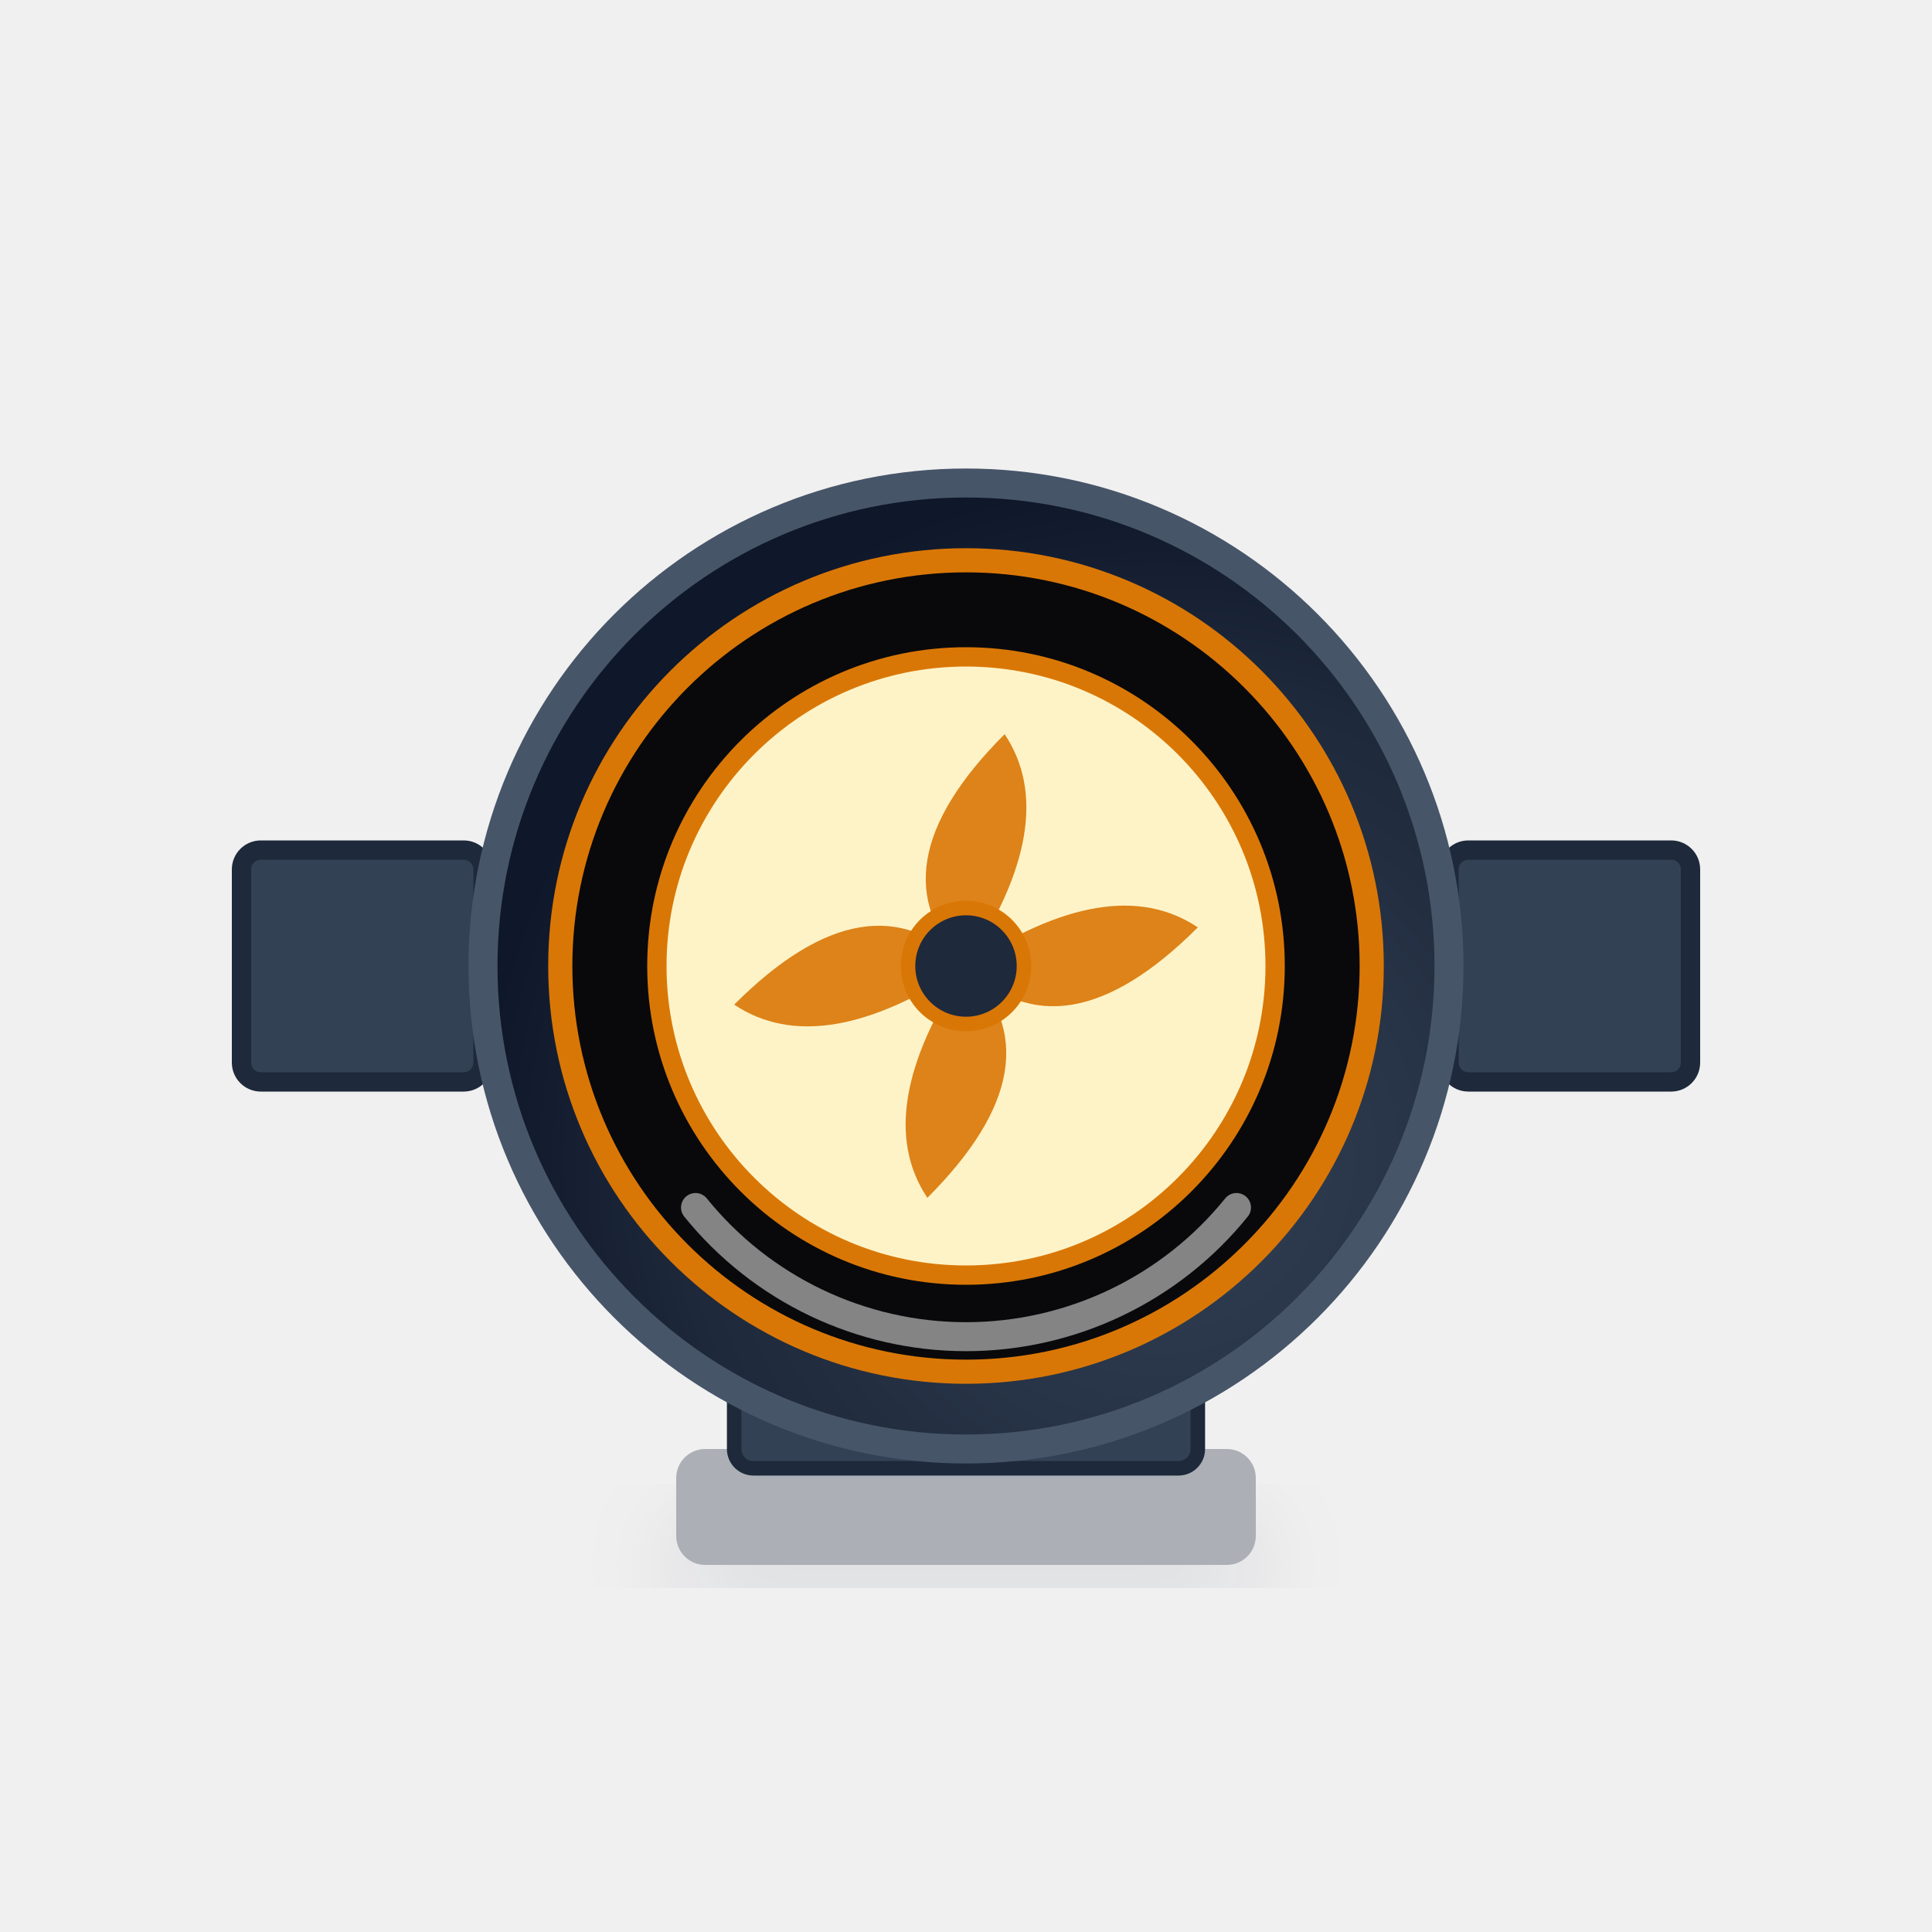
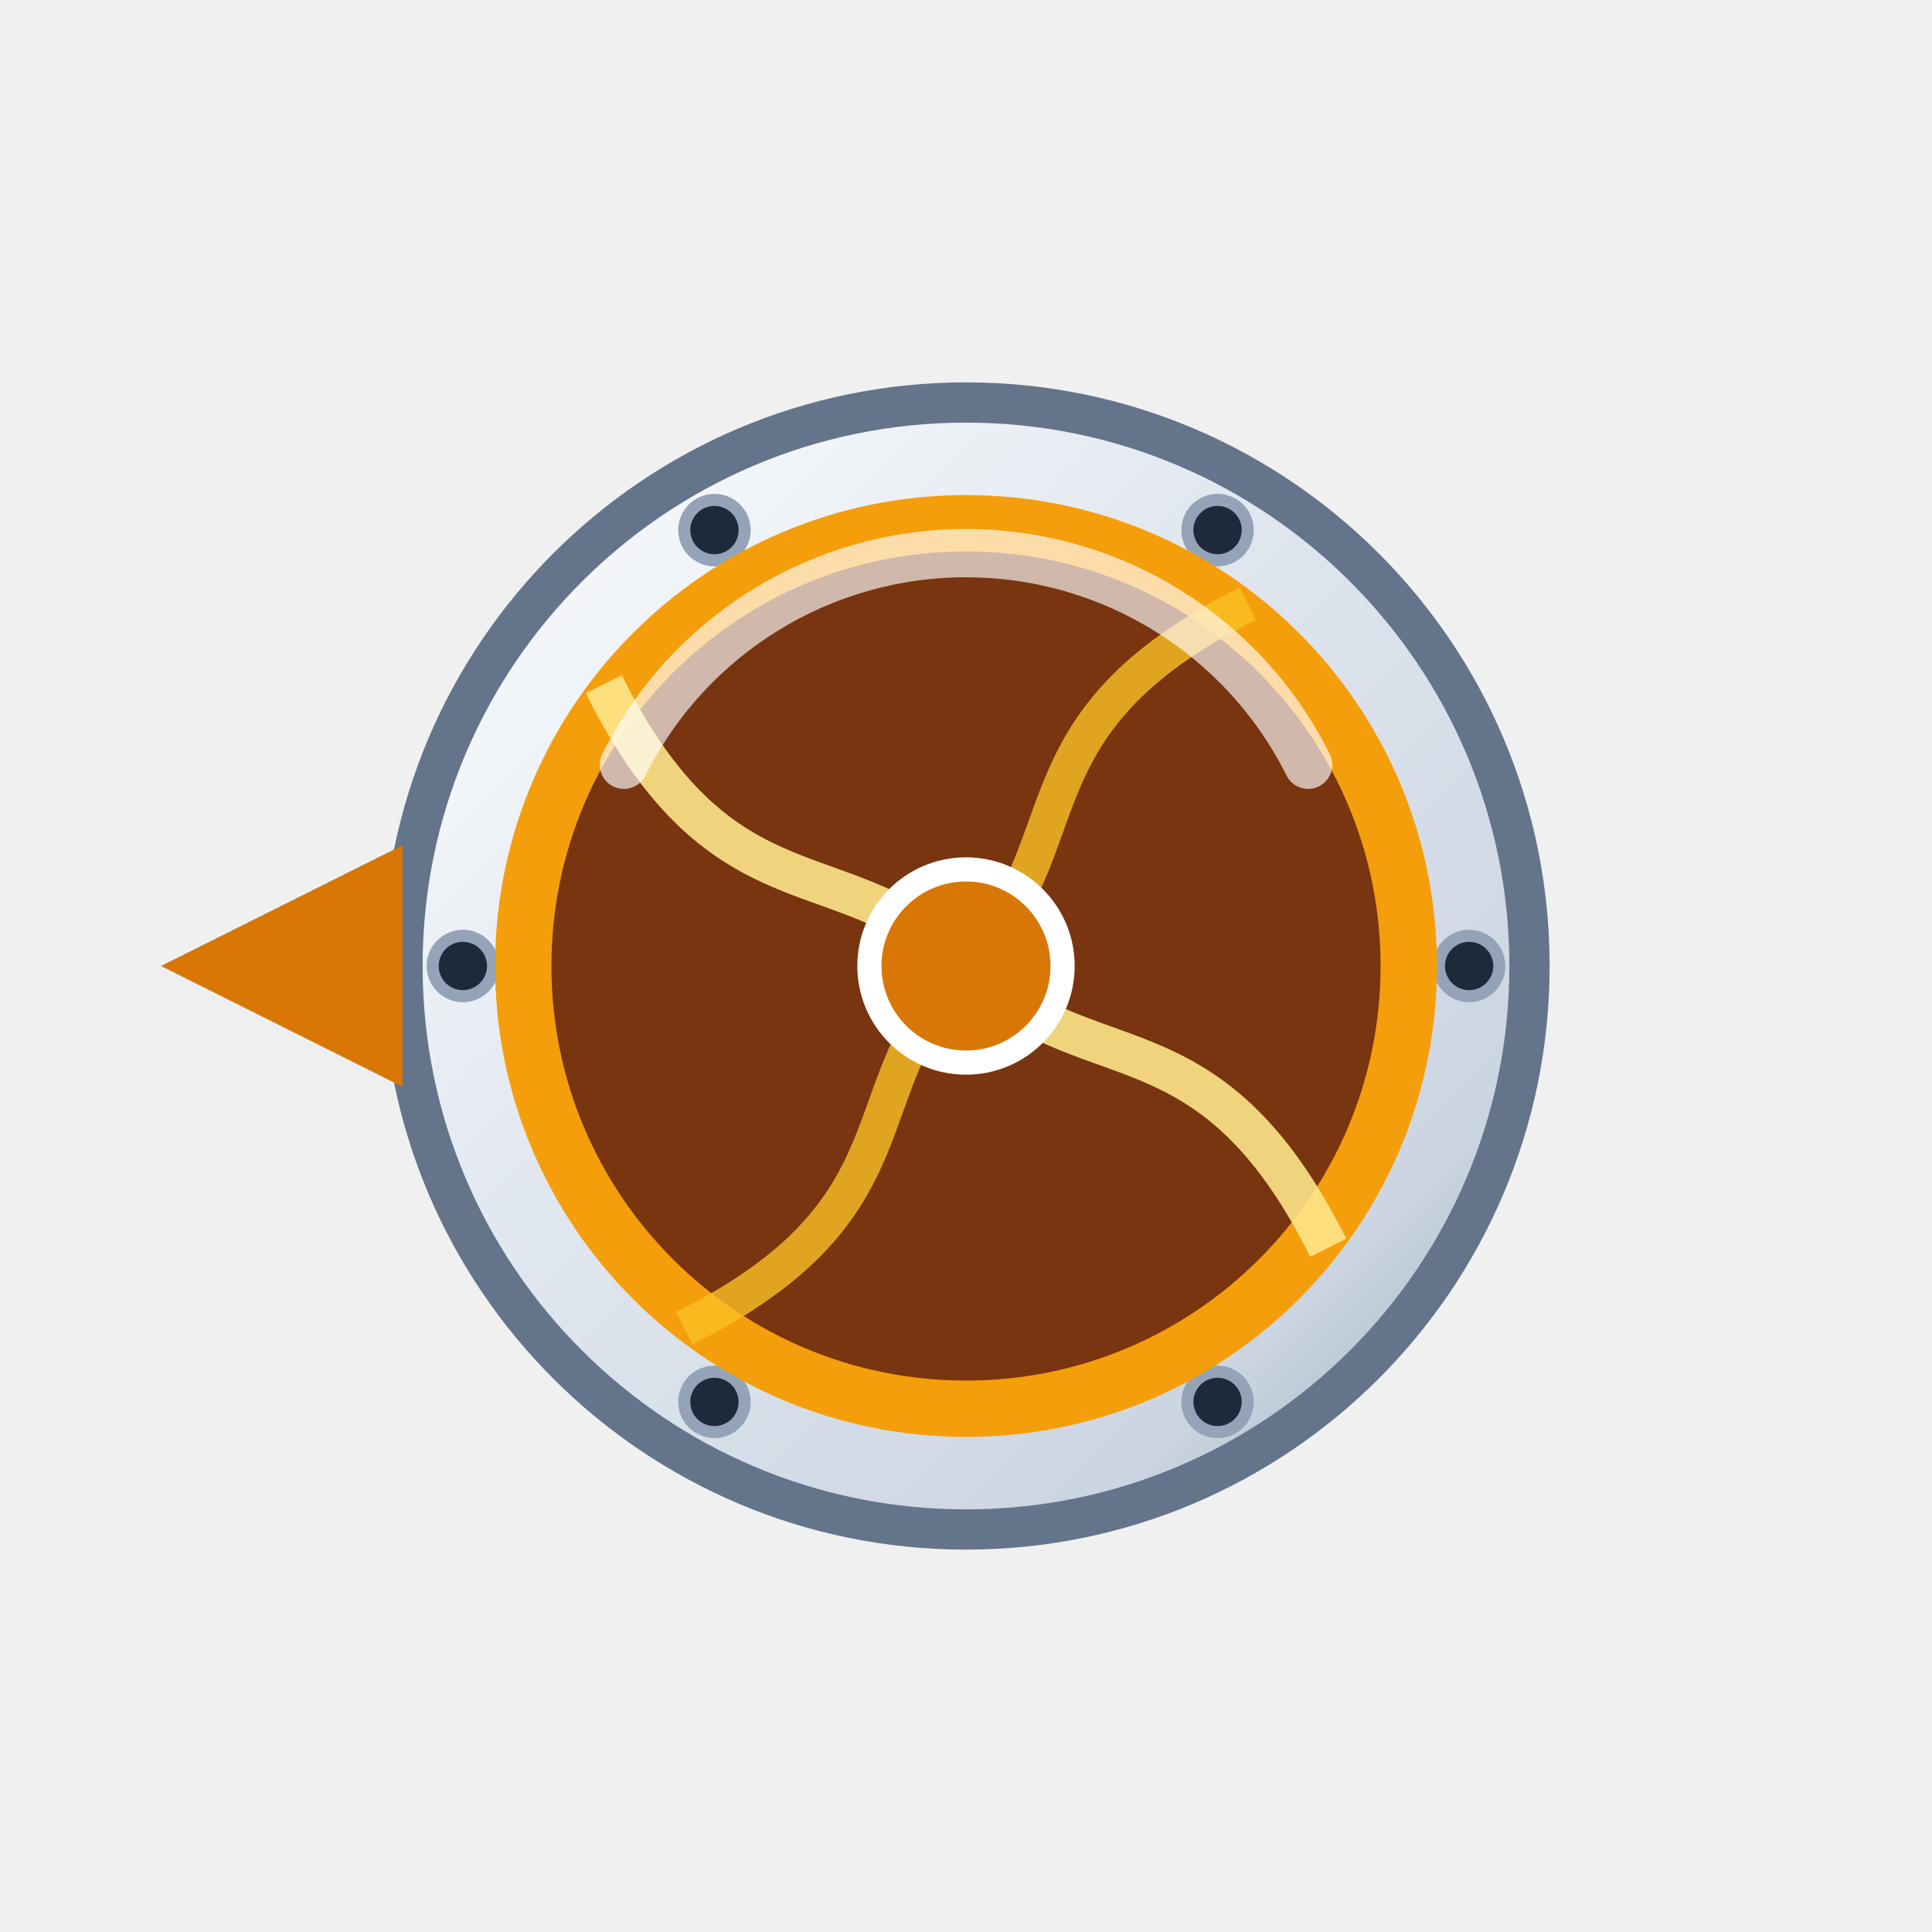
- <svg xmlns="http://www.w3.org/2000/svg" viewBox="0 0 200 200" width="200" height="200">
+ <svg xmlns="http://www.w3.org/2000/svg" viewBox="0 0 48 48" width="48" height="48">
  <defs>
-     <filter id="bottomShadow" x="-20%" y="-20%" width="140%" height="140%">
-       <feDropShadow dx="0" dy="6" stdDeviation="5" flood-color="#0b2545" flood-opacity="0.28" />
-     </filter>
-     <radialGradient id="pumpVoluteGrad" cx="30%" cy="30%" r="70%">
-       <stop offset="0%" stop-color="#334155" />
-       <stop offset="70%" stop-color="#1e293b" />
-       <stop offset="100%" stop-color="#0f172a" />
-     </radialGradient>
+     <linearGradient id="metalRingGrad" x1="0%" y1="0%" x2="100%" y2="100%">
+       <stop offset="0%" stop-color="#FFFFFF" />
+       <stop offset="40%" stop-color="#E2E8F0" />
+       <stop offset="80%" stop-color="#CBD5E1" />
+       <stop offset="100%" stop-color="#94A3B8" />
+     </linearGradient>
  </defs>
-   <rect x="70" y="150" width="60" height="12" rx="3" fill="#0f172a" opacity="0.3" filter="url(#bottomShadow)" />
-   <rect x="76" y="142" width="48" height="10" rx="2" fill="#334155" stroke="#1e293b" stroke-width="1.5" />
-   <g transform="translate(100, 100) rotate(180) translate(-100, -100)">
-     <rect x="25" y="88" width="25" height="24" rx="2" fill="#334155" stroke="#1e293b" stroke-width="2" />
-     <rect x="150" y="88" width="25" height="24" rx="2" fill="#334155" stroke="#1e293b" stroke-width="2" />
-     <circle cx="100" cy="100" r="50" fill="url(#pumpVoluteGrad)" stroke="#475569" stroke-width="3" />
-     <circle cx="100" cy="100" r="42" fill="#09090b" stroke="#d97706" stroke-width="2.5" />
-     <circle cx="100" cy="100" r="32" fill="#fef3c7" stroke="#d97706" stroke-width="2" />
-     <g transform="translate(100, 100)">
-       <g>
-         <path d="M 0 0 Q 15 -10 24 -4 Q 10 10 0 0 Z" fill="#d97706" opacity="0.9" />
-         <path d="M 0 0 Q -10 15 -4 24 Q 10 10 0 0 Z" fill="#d97706" opacity="0.9" />
-         <path d="M 0 0 Q -15 10 -24 4 Q -10 -10 0 0 Z" fill="#d97706" opacity="0.9" />
-         <path d="M 0 0 Q 10 -15 4 -24 Q -10 -10 0 0 Z" fill="#d97706" opacity="0.9" />
-         <circle cx="0" cy="0" r="6" fill="#1e293b" stroke="#d97706" stroke-width="1.5" />
-       </g>
+   <g transform="translate(24, 24)">
+     <circle cx="0" cy="0" r="14" fill="url(#metalRingGrad)" stroke="#64748B" stroke-width="1" />
+     <circle cx="12.5" cy="0.0" r="0.75" fill="#1E293B" stroke="#94A3B8" stroke-width="0.3" />
+     <circle cx="6.25" cy="10.83" r="0.75" fill="#1E293B" stroke="#94A3B8" stroke-width="0.3" />
+     <circle cx="-6.25" cy="10.83" r="0.75" fill="#1E293B" stroke="#94A3B8" stroke-width="0.3" />
+     <circle cx="-12.5" cy="0.0" r="0.75" fill="#1E293B" stroke="#94A3B8" stroke-width="0.3" />
+     <circle cx="-6.25" cy="-10.83" r="0.75" fill="#1E293B" stroke="#94A3B8" stroke-width="0.3" />
+     <circle cx="6.25" cy="-10.83" r="0.75" fill="#1E293B" stroke="#94A3B8" stroke-width="0.3" />
+     <circle cx="0" cy="0" r="11" fill="#78350F" stroke="#F59E0B" stroke-width="1.4" />
+     <g>
+       <path d="M 0 0 C 3 3, 6 1, 9 7" stroke="#FDE68A" stroke-width="1" fill="none" opacity="0.9" />
+       <path d="M 0 0 C -3 -3, -6 -1, -9 -7" stroke="#FDE68A" stroke-width="1" fill="none" opacity="0.9" />
+       <path d="M 0 0 C 3 -3, 1 -6, 7 -9" stroke="#FBBF24" stroke-width="0.9" fill="none" opacity="0.8" />
+       <path d="M 0 0 C -3 3, -1 6, -7 9" stroke="#FBBF24" stroke-width="0.9" fill="none" opacity="0.8" />
+       <circle cx="0" cy="0" r="2.4" fill="#D97706" stroke="#FFFFFF" stroke-width="0.6" />
    </g>
-     <path d="M 72 75 A 36 36 0 0 1 128 75" stroke="#ffffff" stroke-width="3" stroke-linecap="round" fill="none" opacity="0.5" />
+     <path d="M -8.5 -5 A 9.5 9.5 0 0 1 8.5 -5" stroke="#FFFFFF" stroke-width="1.2" fill="none" opacity="0.65" stroke-linecap="round" />
+     <polygon points="-14,-3 -20,0 -14,3" fill="#D97706" />
  </g>
</svg>
